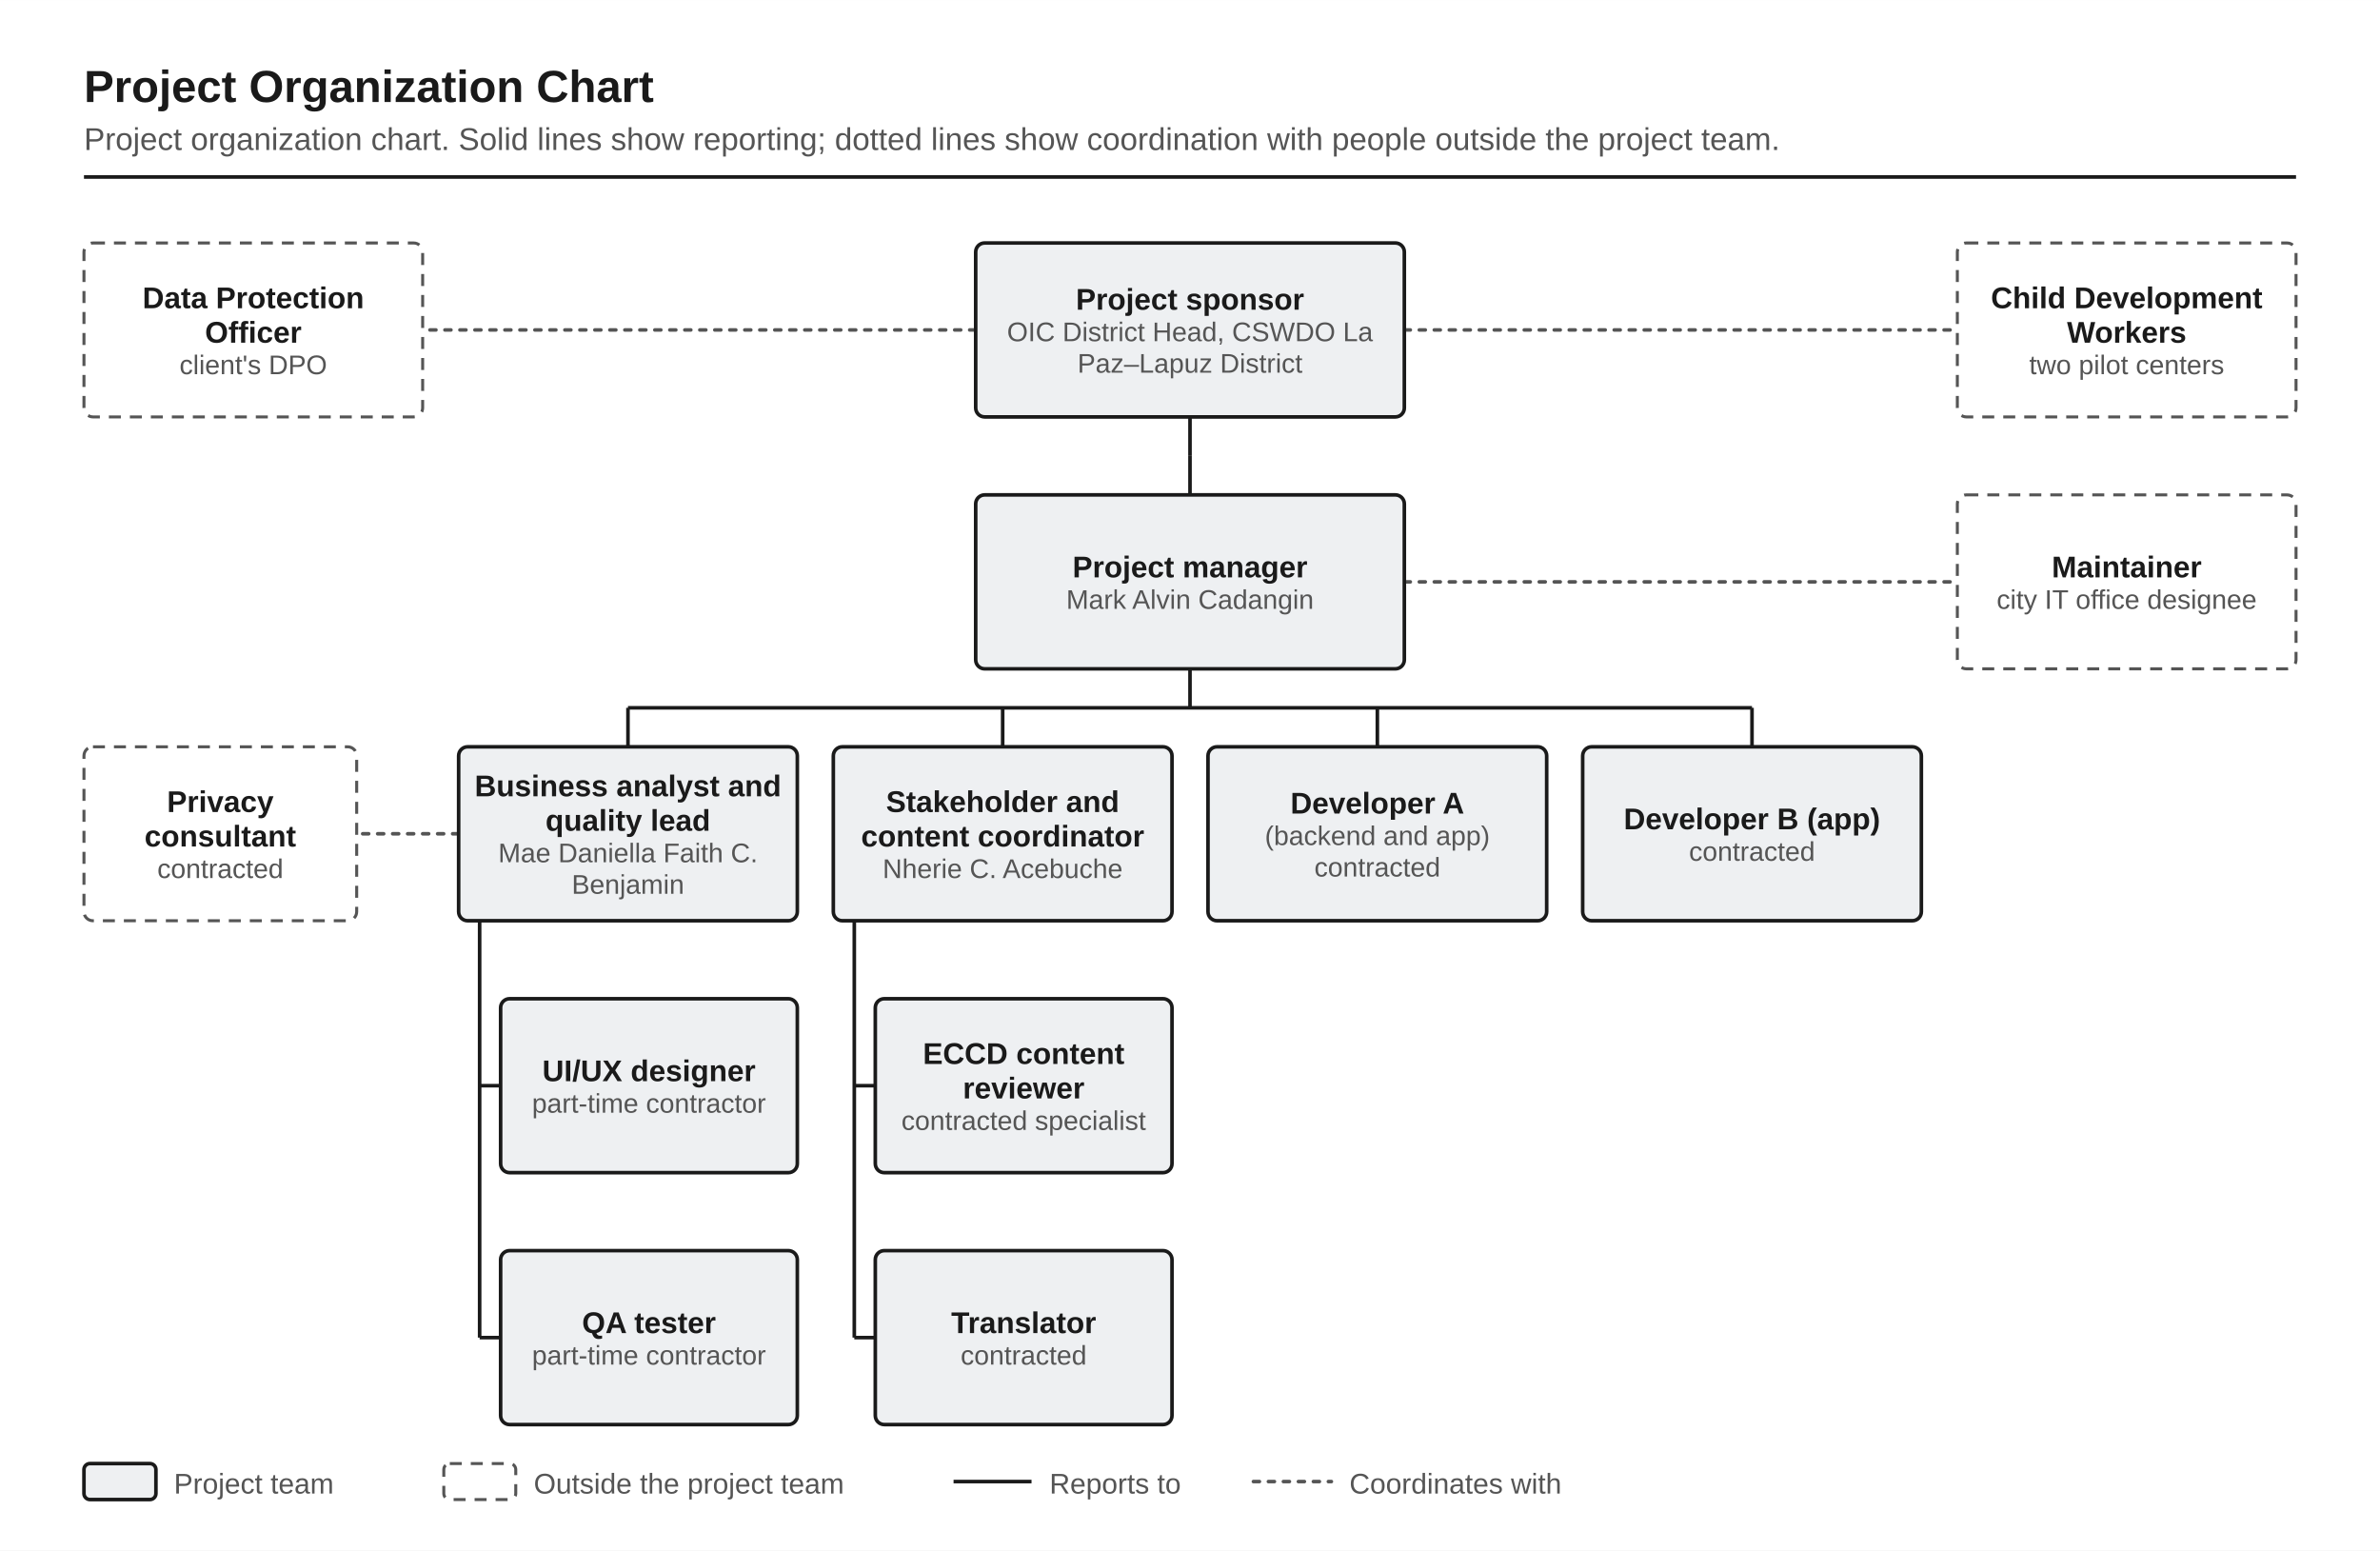
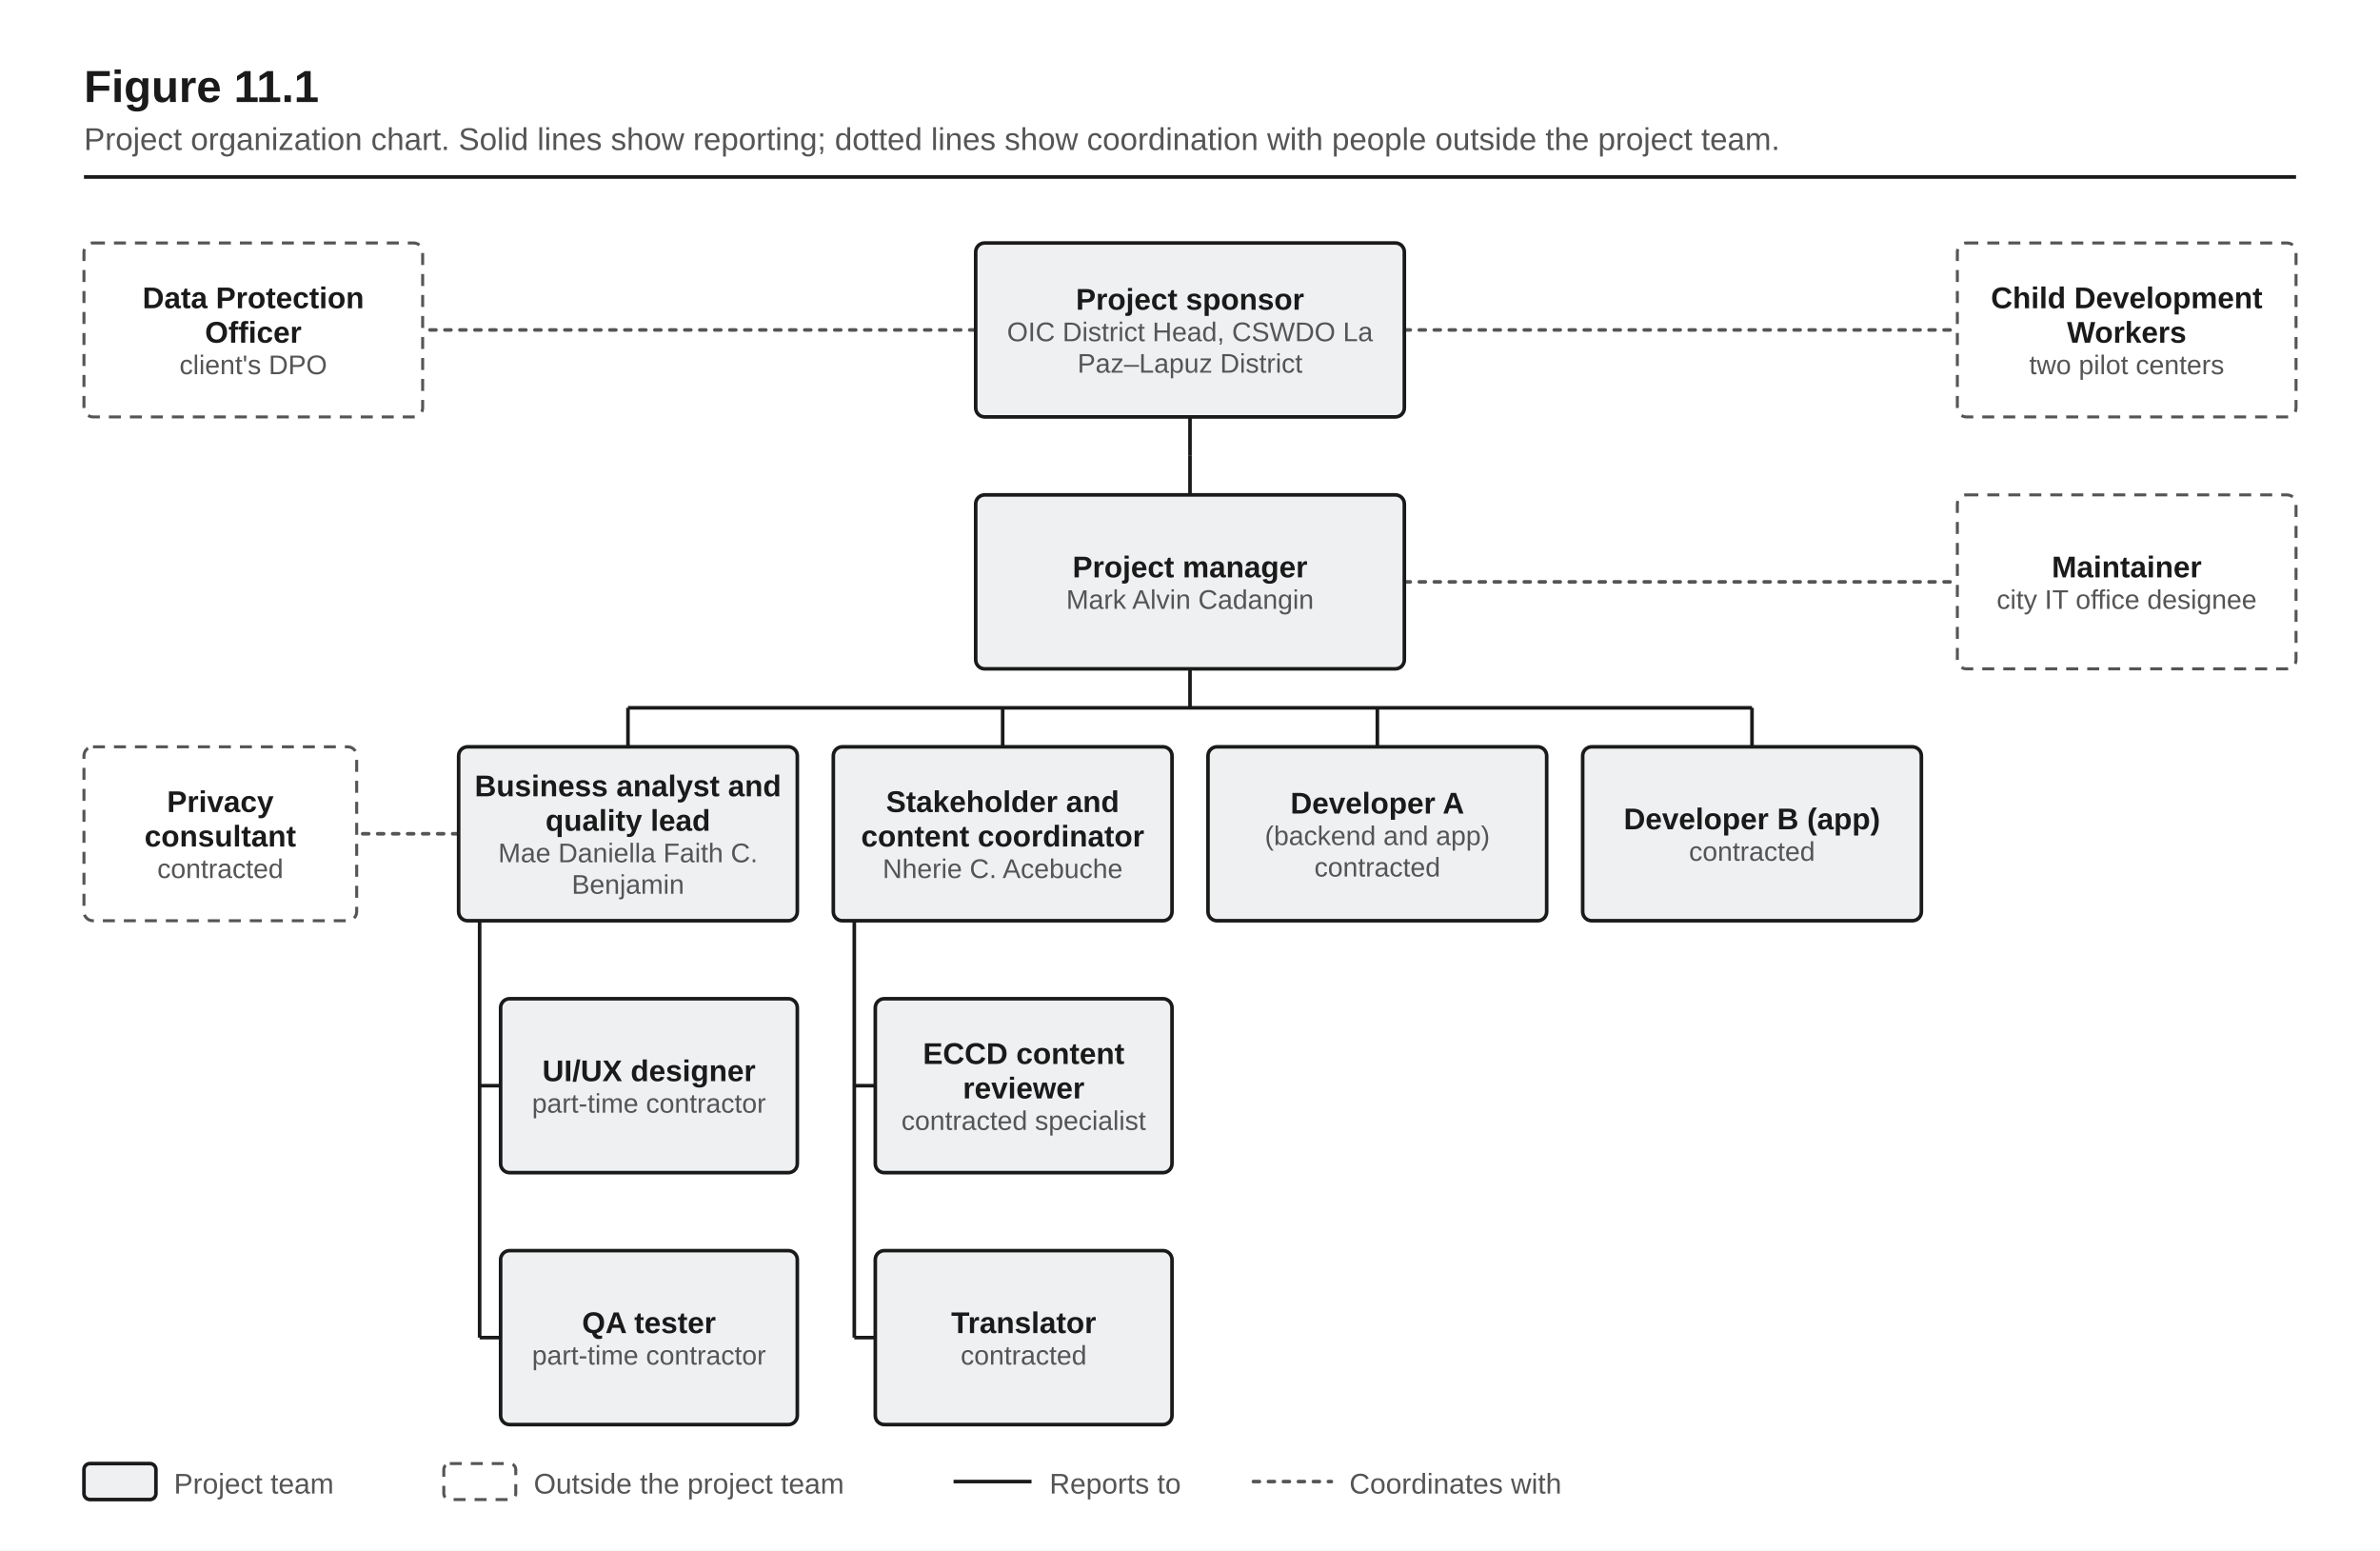
<svg xmlns="http://www.w3.org/2000/svg" width="210.0mm" height="136.8mm" viewBox="0 0 793.70 517.00" font-family="Arial, &quot;Liberation Sans&quot;, &quot;Nimbus Sans&quot;, &quot;Helvetica Neue&quot;, Helvetica, &quot;DejaVu Sans&quot;, sans-serif">
  <rect width="793.70" height="517.00" fill="#ffffff" />
-   <text x="28.00" y="34.00" font-size="15" fill="#1a1a1a" text-anchor="start" font-weight="700">Project Organization Chart</text>
+   <text x="28.00" y="34.00" font-size="15" fill="#1a1a1a" text-anchor="start" font-weight="700">Figure 11.1</text>
  <text x="28.00" y="50.00" font-size="10.5" fill="#555555" text-anchor="start">Project organization chart. Solid lines show reporting; dotted lines show coordination with people outside the project team.</text>
  <line x1="28.00" y1="59.00" x2="765.70" y2="59.00" stroke="#1a1a1a" stroke-width="1.2" />
  <line x1="396.85" y1="139.00" x2="396.85" y2="152.00" stroke="#1a1a1a" stroke-width="1.2" />
  <line x1="396.85" y1="152.00" x2="396.85" y2="152.00" stroke="#1a1a1a" stroke-width="1.2" />
  <line x1="396.85" y1="152.00" x2="396.85" y2="165.00" stroke="#1a1a1a" stroke-width="1.2" />
  <line x1="396.85" y1="223.00" x2="396.85" y2="236.00" stroke="#1a1a1a" stroke-width="1.2" />
  <line x1="209.42" y1="236.00" x2="584.27" y2="236.00" stroke="#1a1a1a" stroke-width="1.2" />
  <line x1="209.42" y1="236.00" x2="209.42" y2="249.00" stroke="#1a1a1a" stroke-width="1.2" />
  <line x1="334.38" y1="236.00" x2="334.38" y2="249.00" stroke="#1a1a1a" stroke-width="1.2" />
  <line x1="459.33" y1="236.00" x2="459.33" y2="249.00" stroke="#1a1a1a" stroke-width="1.2" />
  <line x1="584.27" y1="236.00" x2="584.27" y2="249.00" stroke="#1a1a1a" stroke-width="1.2" />
  <line x1="159.95" y1="307.00" x2="159.95" y2="446.00" stroke="#1a1a1a" stroke-width="1.2" />
  <line x1="159.95" y1="362.00" x2="166.95" y2="362.00" stroke="#1a1a1a" stroke-width="1.2" />
  <line x1="159.95" y1="446.00" x2="166.95" y2="446.00" stroke="#1a1a1a" stroke-width="1.2" />
  <line x1="284.90" y1="307.00" x2="284.90" y2="446.00" stroke="#1a1a1a" stroke-width="1.2" />
  <line x1="284.90" y1="362.00" x2="291.90" y2="362.00" stroke="#1a1a1a" stroke-width="1.2" />
  <line x1="284.90" y1="446.00" x2="291.90" y2="446.00" stroke="#1a1a1a" stroke-width="1.2" />
  <line x1="325.38" y1="110.00" x2="140.95" y2="110.00" stroke="#555555" stroke-width="1.2" stroke-dasharray="2 3" stroke-linecap="round" />
  <line x1="468.32" y1="110.00" x2="652.75" y2="110.00" stroke="#555555" stroke-width="1.2" stroke-dasharray="2 3" stroke-linecap="round" />
  <line x1="468.32" y1="194.00" x2="652.75" y2="194.00" stroke="#555555" stroke-width="1.2" stroke-dasharray="2 3" stroke-linecap="round" />
  <line x1="152.95" y1="278.00" x2="118.95" y2="278.00" stroke="#555555" stroke-width="1.2" stroke-dasharray="2 3" stroke-linecap="round" />
  <rect x="325.38" y="81.00" width="142.95" height="58.00" rx="3" fill="#eef0f2" stroke="#1a1a1a" stroke-width="1.2" />
  <text x="396.85" y="103.25" font-size="10" fill="#1a1a1a" text-anchor="middle" font-weight="700">Project sponsor</text>
  <text x="396.85" y="113.75" font-size="9" fill="#555555" text-anchor="middle">OIC District Head, CSWDO La</text>
  <text x="396.85" y="124.25" font-size="9" fill="#555555" text-anchor="middle">Paz–Lapuz District</text>
  <rect x="28.00" y="81.00" width="112.95" height="58.00" rx="3" fill="#ffffff" stroke="#555555" stroke-width="1" stroke-dasharray="4 3" />
  <text x="84.47" y="102.75" font-size="10" fill="#1a1a1a" text-anchor="middle" font-weight="700">Data Protection</text>
  <text x="84.47" y="114.25" font-size="10" fill="#1a1a1a" text-anchor="middle" font-weight="700">Officer</text>
  <text x="84.47" y="124.75" font-size="9" fill="#555555" text-anchor="middle">client's DPO</text>
  <rect x="652.75" y="81.00" width="112.95" height="58.00" rx="3" fill="#ffffff" stroke="#555555" stroke-width="1" stroke-dasharray="4 3" />
  <text x="709.23" y="102.75" font-size="10" fill="#1a1a1a" text-anchor="middle" font-weight="700">Child Development</text>
  <text x="709.23" y="114.25" font-size="10" fill="#1a1a1a" text-anchor="middle" font-weight="700">Workers</text>
  <text x="709.23" y="124.75" font-size="9" fill="#555555" text-anchor="middle">two pilot centers</text>
  <rect x="325.38" y="165.00" width="142.95" height="58.00" rx="3" fill="#eef0f2" stroke="#1a1a1a" stroke-width="1.2" />
  <text x="396.85" y="192.50" font-size="10" fill="#1a1a1a" text-anchor="middle" font-weight="700">Project manager</text>
  <text x="396.85" y="203.00" font-size="9" fill="#555555" text-anchor="middle">Mark Alvin Cadangin</text>
  <rect x="652.75" y="165.00" width="112.95" height="58.00" rx="3" fill="#ffffff" stroke="#555555" stroke-width="1" stroke-dasharray="4 3" />
  <text x="709.23" y="192.50" font-size="10" fill="#1a1a1a" text-anchor="middle" font-weight="700">Maintainer</text>
  <text x="709.23" y="203.00" font-size="9" fill="#555555" text-anchor="middle">city IT office designee</text>
  <rect x="152.95" y="249.00" width="112.95" height="58.00" rx="3" fill="#eef0f2" stroke="#1a1a1a" stroke-width="1.2" />
  <text x="209.42" y="265.50" font-size="10" fill="#1a1a1a" text-anchor="middle" font-weight="700">Business analyst and</text>
  <text x="209.42" y="277.00" font-size="10" fill="#1a1a1a" text-anchor="middle" font-weight="700">quality lead</text>
  <text x="209.42" y="287.50" font-size="9" fill="#555555" text-anchor="middle">Mae Daniella Faith C.</text>
  <text x="209.42" y="298.00" font-size="9" fill="#555555" text-anchor="middle">Benjamin</text>
  <rect x="277.90" y="249.00" width="112.95" height="58.00" rx="3" fill="#eef0f2" stroke="#1a1a1a" stroke-width="1.2" />
  <text x="334.38" y="270.75" font-size="10" fill="#1a1a1a" text-anchor="middle" font-weight="700">Stakeholder and</text>
  <text x="334.38" y="282.25" font-size="10" fill="#1a1a1a" text-anchor="middle" font-weight="700">content coordinator</text>
  <text x="334.38" y="292.75" font-size="9" fill="#555555" text-anchor="middle">Nherie C. Acebuche</text>
  <rect x="402.85" y="249.00" width="112.95" height="58.00" rx="3" fill="#eef0f2" stroke="#1a1a1a" stroke-width="1.2" />
  <text x="459.33" y="271.25" font-size="10" fill="#1a1a1a" text-anchor="middle" font-weight="700">Developer A</text>
  <text x="459.33" y="281.75" font-size="9" fill="#555555" text-anchor="middle">(backend and app)</text>
  <text x="459.33" y="292.25" font-size="9" fill="#555555" text-anchor="middle">contracted</text>
  <rect x="527.80" y="249.00" width="112.95" height="58.00" rx="3" fill="#eef0f2" stroke="#1a1a1a" stroke-width="1.2" />
  <text x="584.27" y="276.50" font-size="10" fill="#1a1a1a" text-anchor="middle" font-weight="700">Developer B (app)</text>
  <text x="584.27" y="287.00" font-size="9" fill="#555555" text-anchor="middle">contracted</text>
  <rect x="28.00" y="249.00" width="90.95" height="58.00" rx="3" fill="#ffffff" stroke="#555555" stroke-width="1" stroke-dasharray="4 3" />
  <text x="73.47" y="270.75" font-size="10" fill="#1a1a1a" text-anchor="middle" font-weight="700">Privacy</text>
  <text x="73.47" y="282.25" font-size="10" fill="#1a1a1a" text-anchor="middle" font-weight="700">consultant</text>
  <text x="73.47" y="292.75" font-size="9" fill="#555555" text-anchor="middle">contracted</text>
  <rect x="166.95" y="333.00" width="98.95" height="58.00" rx="3" fill="#eef0f2" stroke="#1a1a1a" stroke-width="1.2" />
  <text x="216.42" y="360.50" font-size="10" fill="#1a1a1a" text-anchor="middle" font-weight="700">UI/UX designer</text>
  <text x="216.42" y="371.00" font-size="9" fill="#555555" text-anchor="middle">part-time contractor</text>
  <rect x="166.95" y="417.00" width="98.95" height="58.00" rx="3" fill="#eef0f2" stroke="#1a1a1a" stroke-width="1.2" />
  <text x="216.42" y="444.50" font-size="10" fill="#1a1a1a" text-anchor="middle" font-weight="700">QA tester</text>
  <text x="216.42" y="455.00" font-size="9" fill="#555555" text-anchor="middle">part-time contractor</text>
  <rect x="291.90" y="333.00" width="98.95" height="58.00" rx="3" fill="#eef0f2" stroke="#1a1a1a" stroke-width="1.2" />
  <text x="341.38" y="354.75" font-size="10" fill="#1a1a1a" text-anchor="middle" font-weight="700">ECCD content</text>
  <text x="341.38" y="366.25" font-size="10" fill="#1a1a1a" text-anchor="middle" font-weight="700">reviewer</text>
  <text x="341.38" y="376.75" font-size="9" fill="#555555" text-anchor="middle">contracted specialist</text>
  <rect x="291.90" y="417.00" width="98.95" height="58.00" rx="3" fill="#eef0f2" stroke="#1a1a1a" stroke-width="1.2" />
  <text x="341.38" y="444.50" font-size="10" fill="#1a1a1a" text-anchor="middle" font-weight="700">Translator</text>
  <text x="341.38" y="455.00" font-size="9" fill="#555555" text-anchor="middle">contracted</text>
  <rect x="28.00" y="488.00" width="24.00" height="12.00" rx="2" fill="#eef0f2" stroke="#1a1a1a" stroke-width="1.2" />
  <text x="58.00" y="498.00" font-size="9.5" fill="#555555" text-anchor="start">Project team</text>
  <rect x="148.00" y="488.00" width="24.00" height="12.00" rx="2" fill="#fff" stroke="#555555" stroke-width="1" stroke-dasharray="4 3" />
  <text x="178.00" y="498.00" font-size="9.5" fill="#555555" text-anchor="start">Outside the project team</text>
  <line x1="318.00" y1="494.00" x2="344.00" y2="494.00" stroke="#1a1a1a" stroke-width="1.2" />
  <text x="350.00" y="498.00" font-size="9.5" fill="#555555" text-anchor="start">Reports to</text>
  <line x1="418.00" y1="494.00" x2="444.00" y2="494.00" stroke="#555555" stroke-width="1.2" stroke-dasharray="2 3" stroke-linecap="round" />
  <text x="450.00" y="498.00" font-size="9.5" fill="#555555" text-anchor="start">Coordinates with</text>
</svg>
